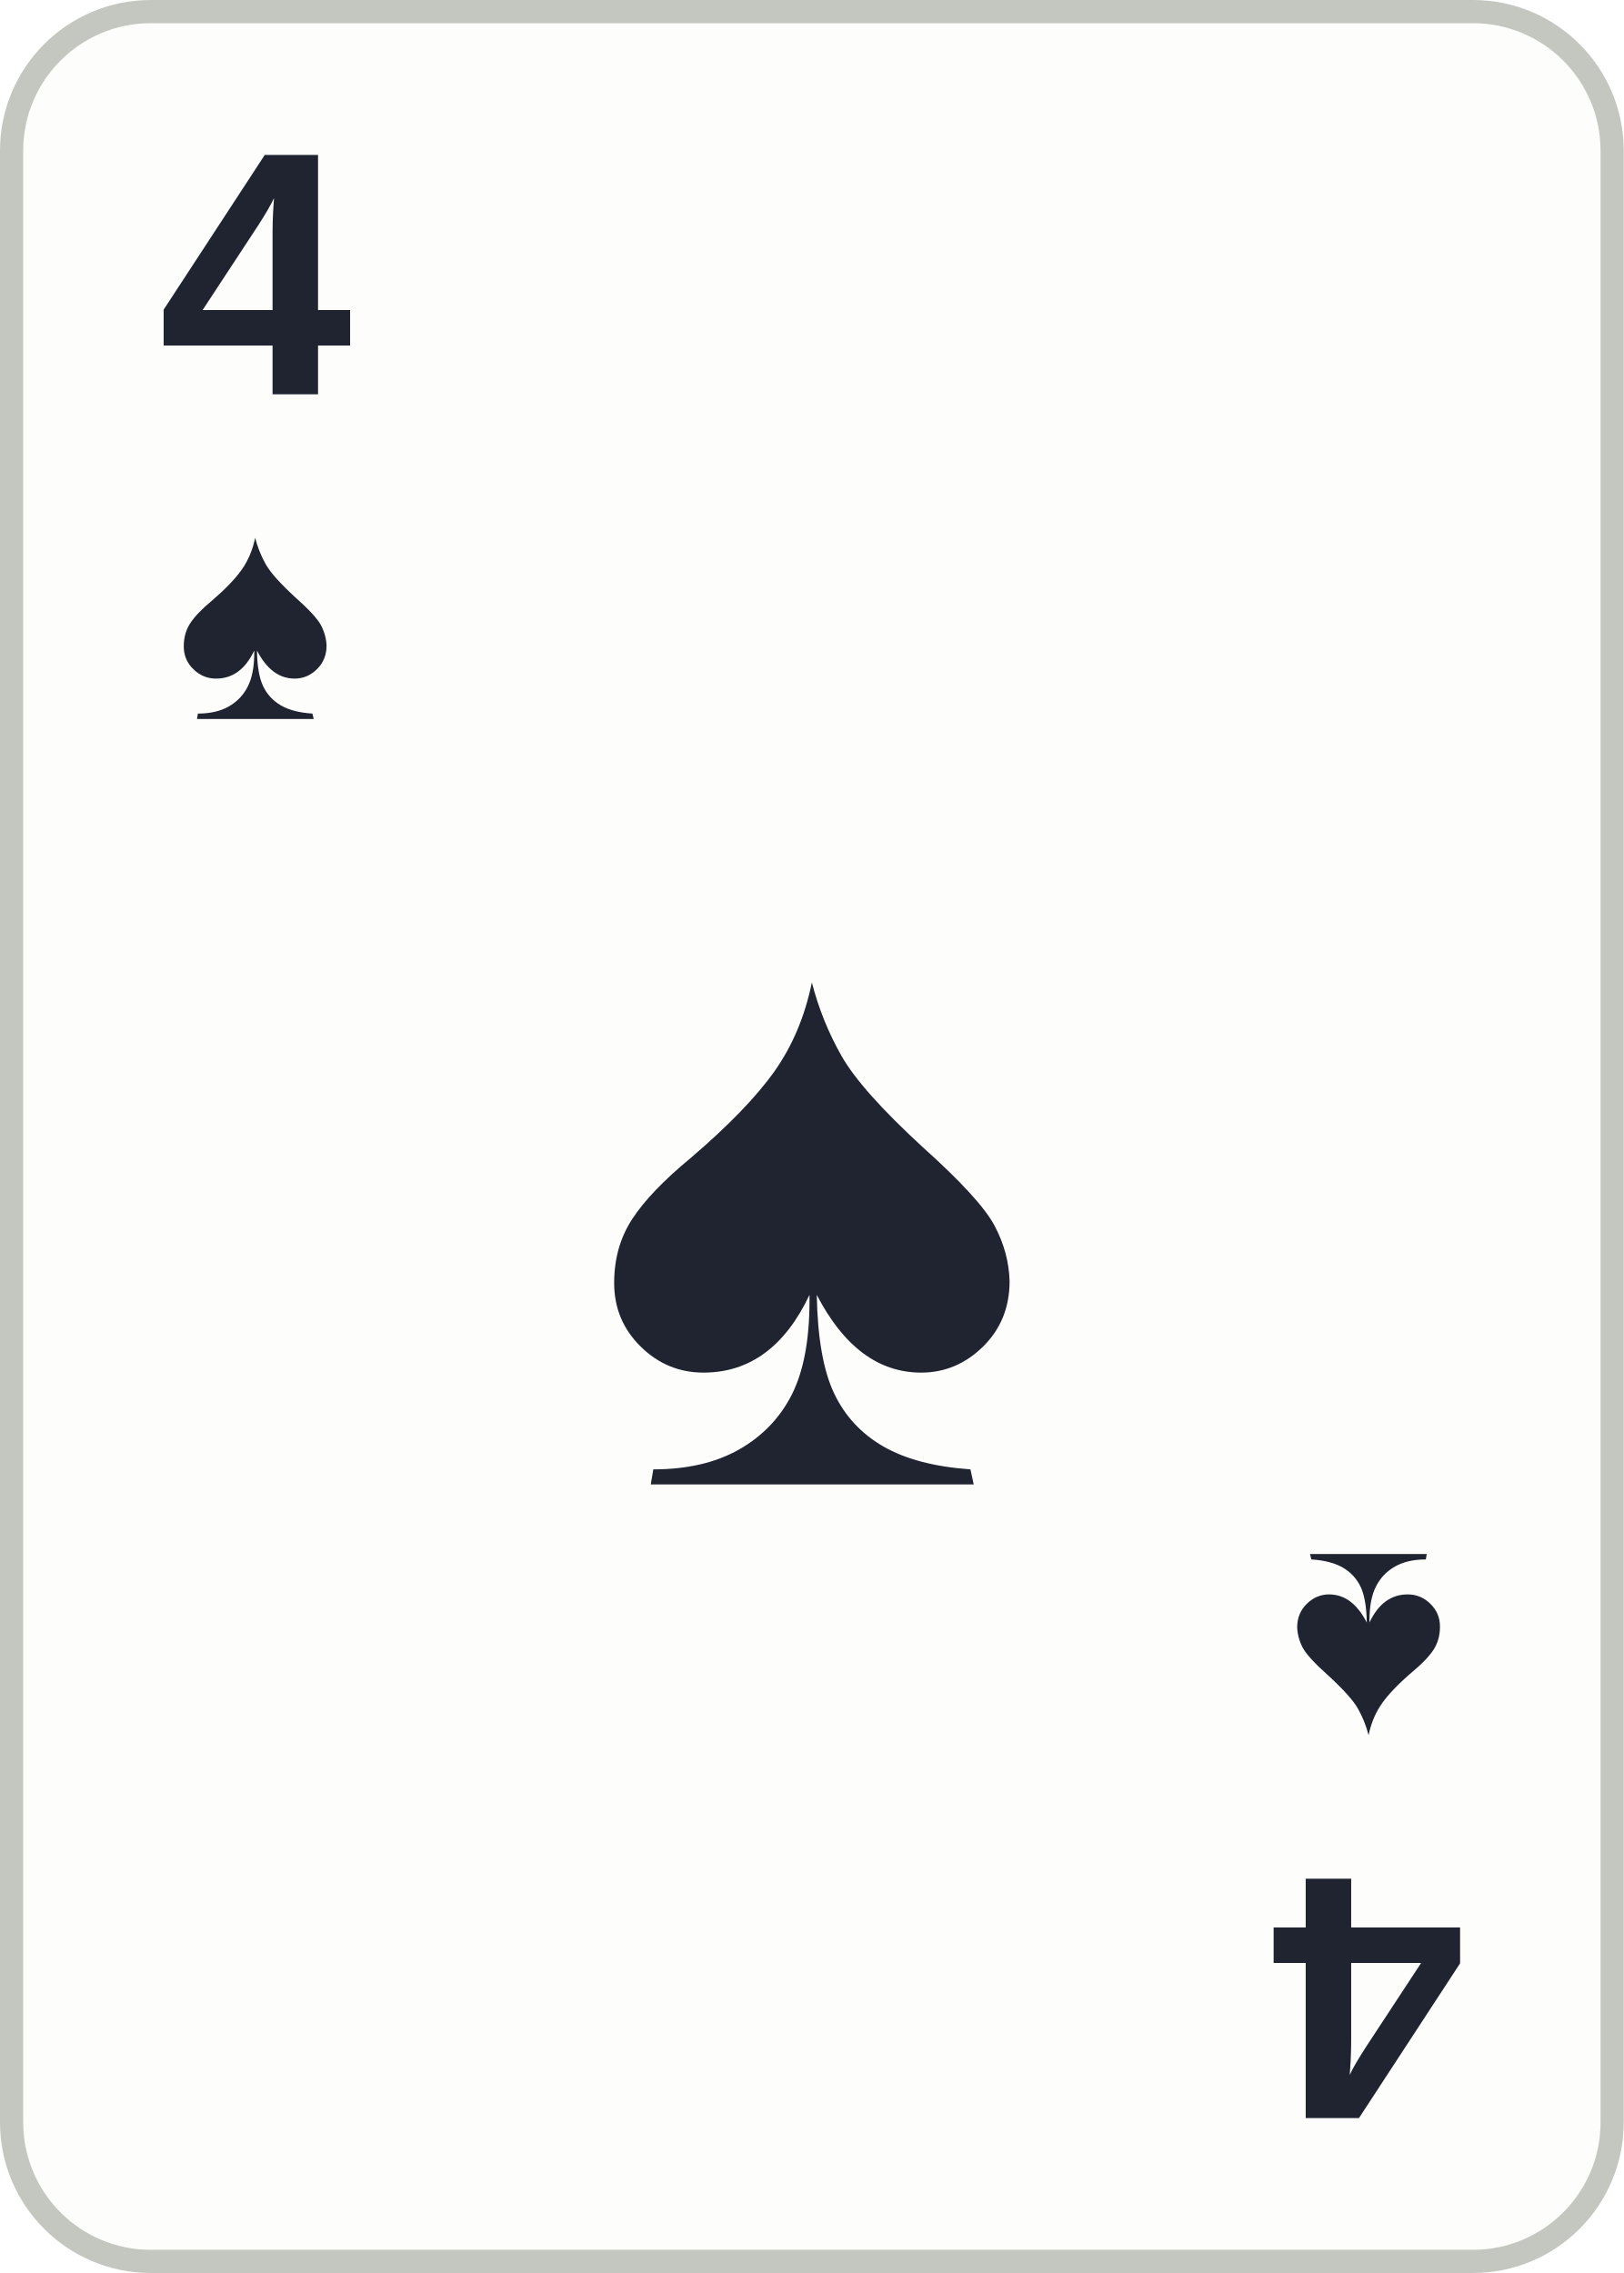
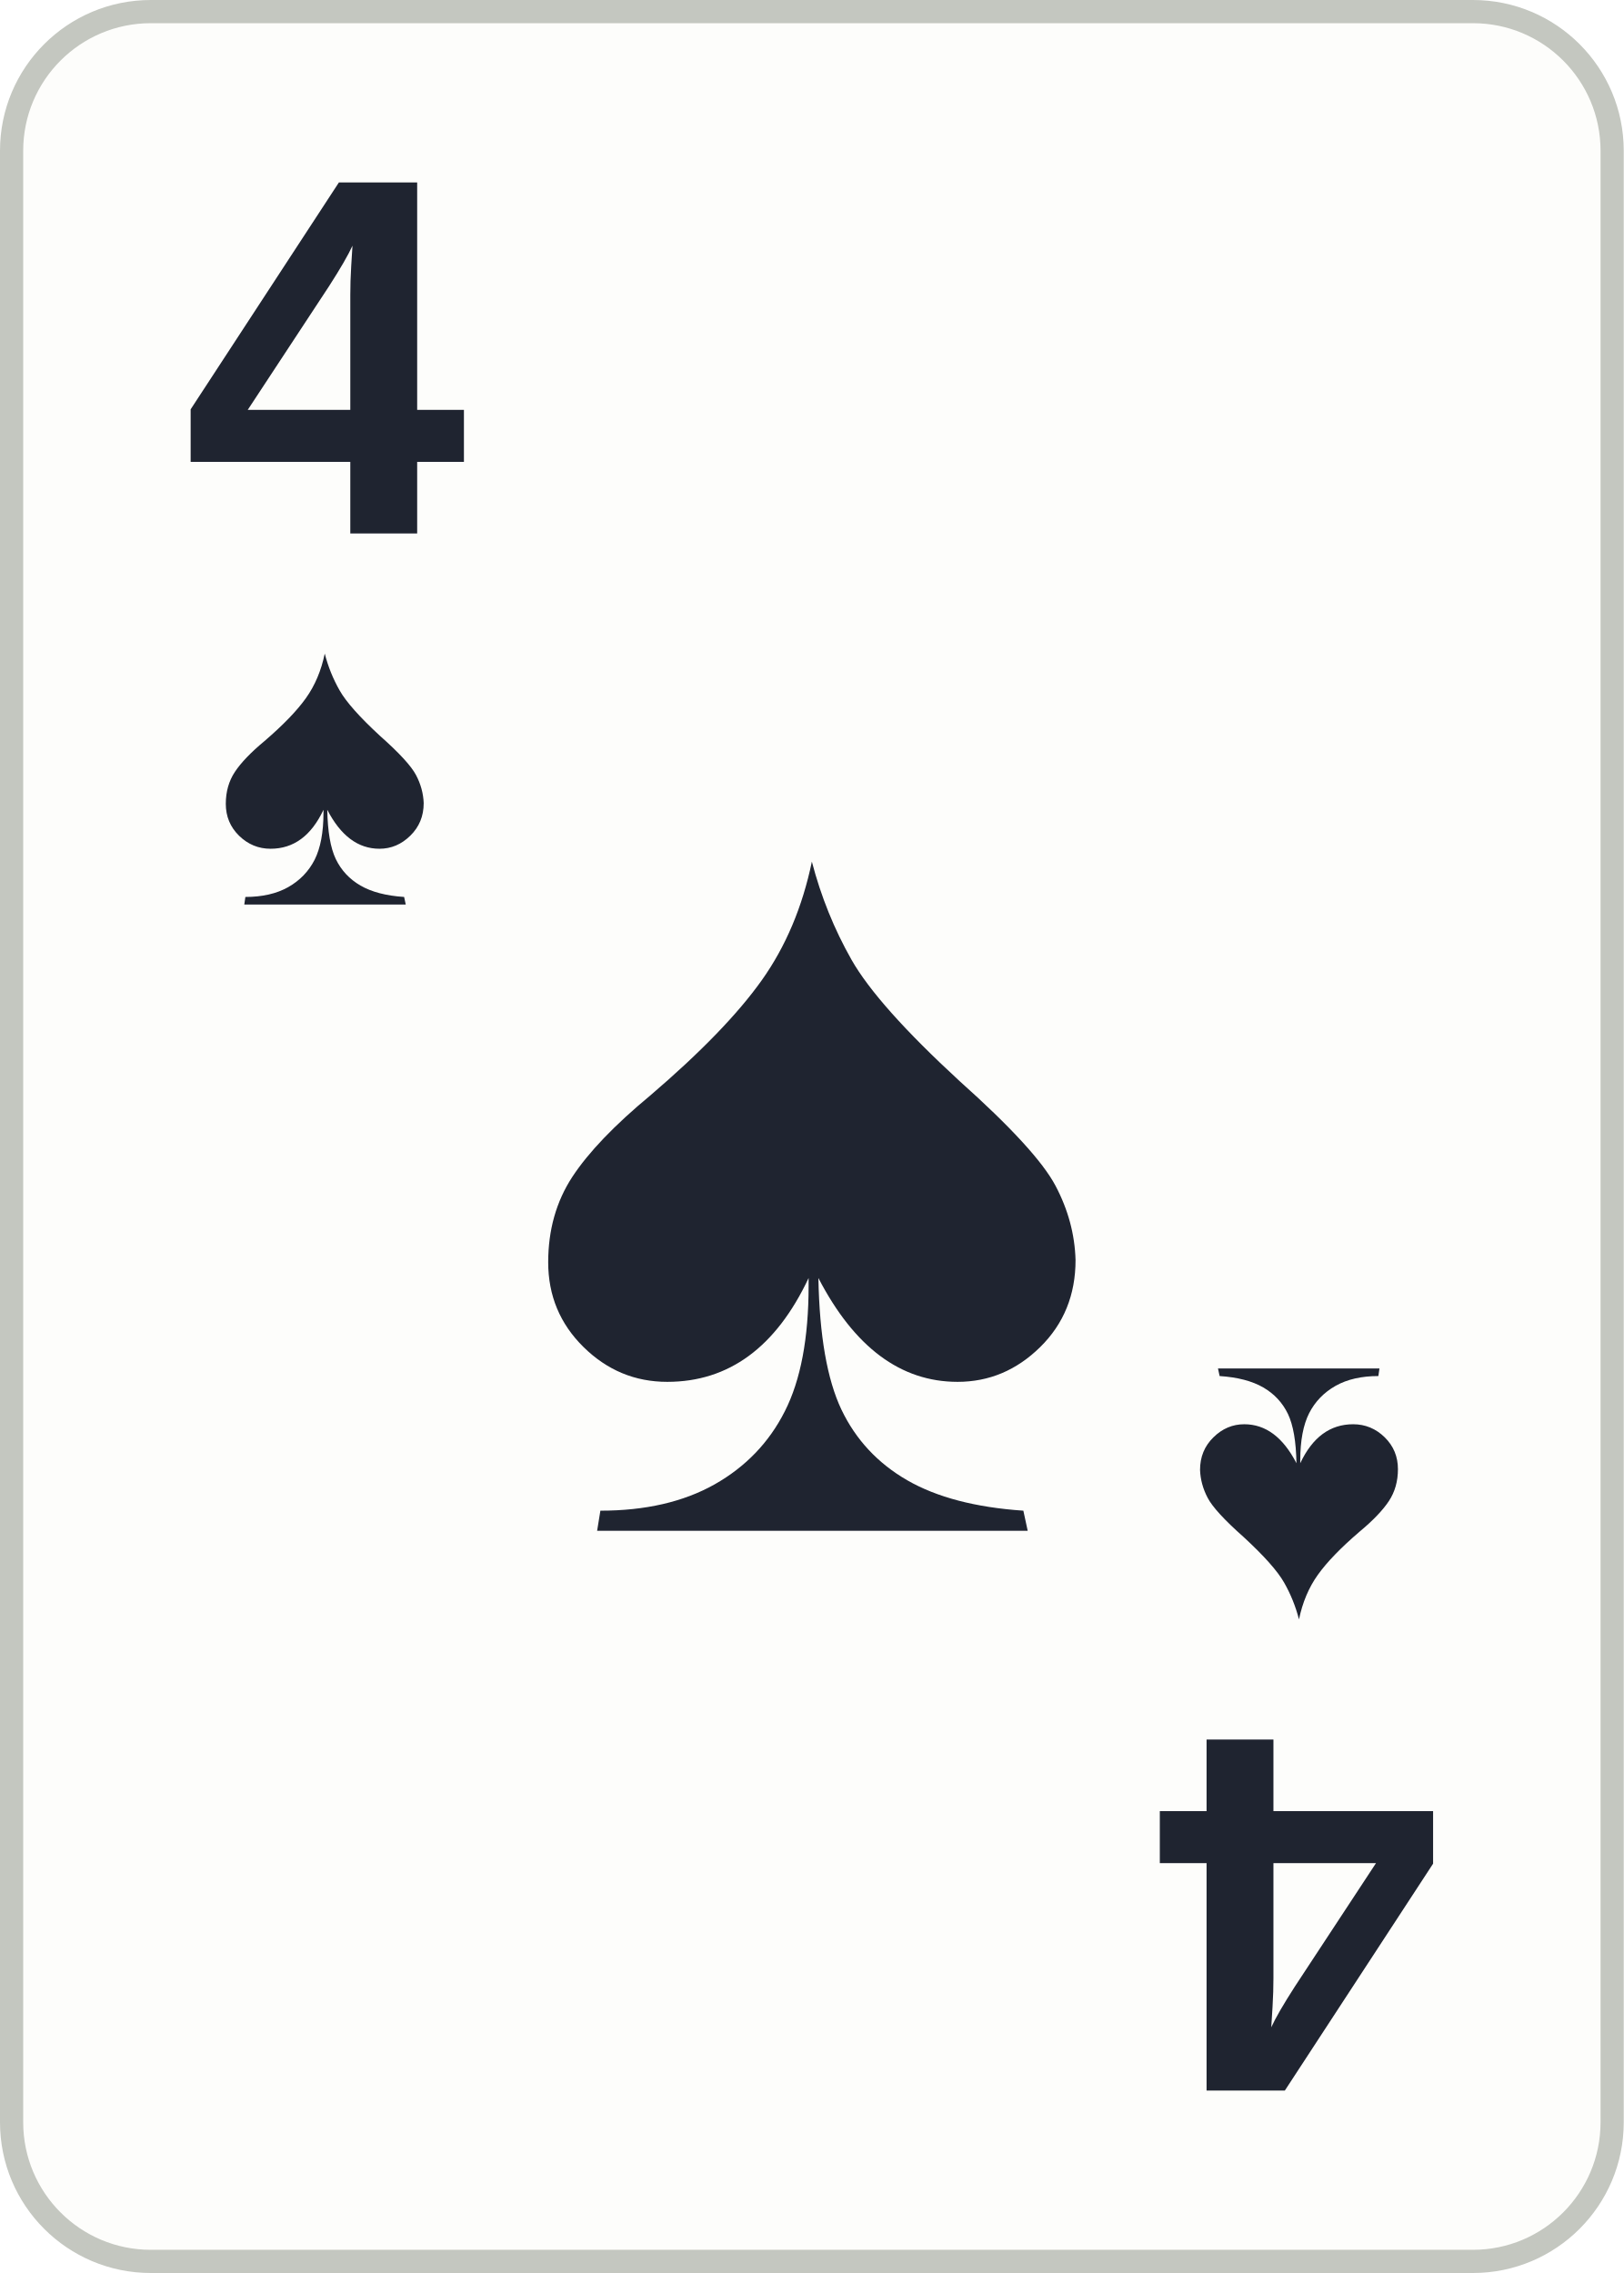
<svg xmlns="http://www.w3.org/2000/svg" viewBox="0 0 140 196">
  <rect x="1" y="1" width="138" height="194" rx="12" fill="#fdfdfb" stroke="#c4c7c0" stroke-width="2" />
  <g font-family="Arial,Helvetica,sans-serif" font-weight="700">
-     <text x="22" y="34" font-size="30" text-anchor="middle" fill="#1f2430">4</text>
-     <text x="22" y="62" font-size="26" text-anchor="middle" fill="#1f2430">♠</text>
+     <text x="28" y="46" font-size="44" text-anchor="middle" fill="#1f2430">4</text>
+     <text x="28" y="78" font-size="36" text-anchor="middle" fill="#1f2430">♠</text>
    <g transform="rotate(180 70 98)">
-       <text x="22" y="34" font-size="30" text-anchor="middle" fill="#1f2430">4</text>
-       <text x="22" y="62" font-size="26" text-anchor="middle" fill="#1f2430">♠</text>
+       <text x="28" y="46" font-size="44" text-anchor="middle" fill="#1f2430">4</text>
+       <text x="28" y="78" font-size="36" text-anchor="middle" fill="#1f2430">♠</text>
    </g>
-     <text x="70" y="128" font-size="72" text-anchor="middle" fill="#1f2430">♠</text>
+     <text x="70" y="132" font-size="96" text-anchor="middle" fill="#1f2430">♠</text>
  </g>
</svg>
